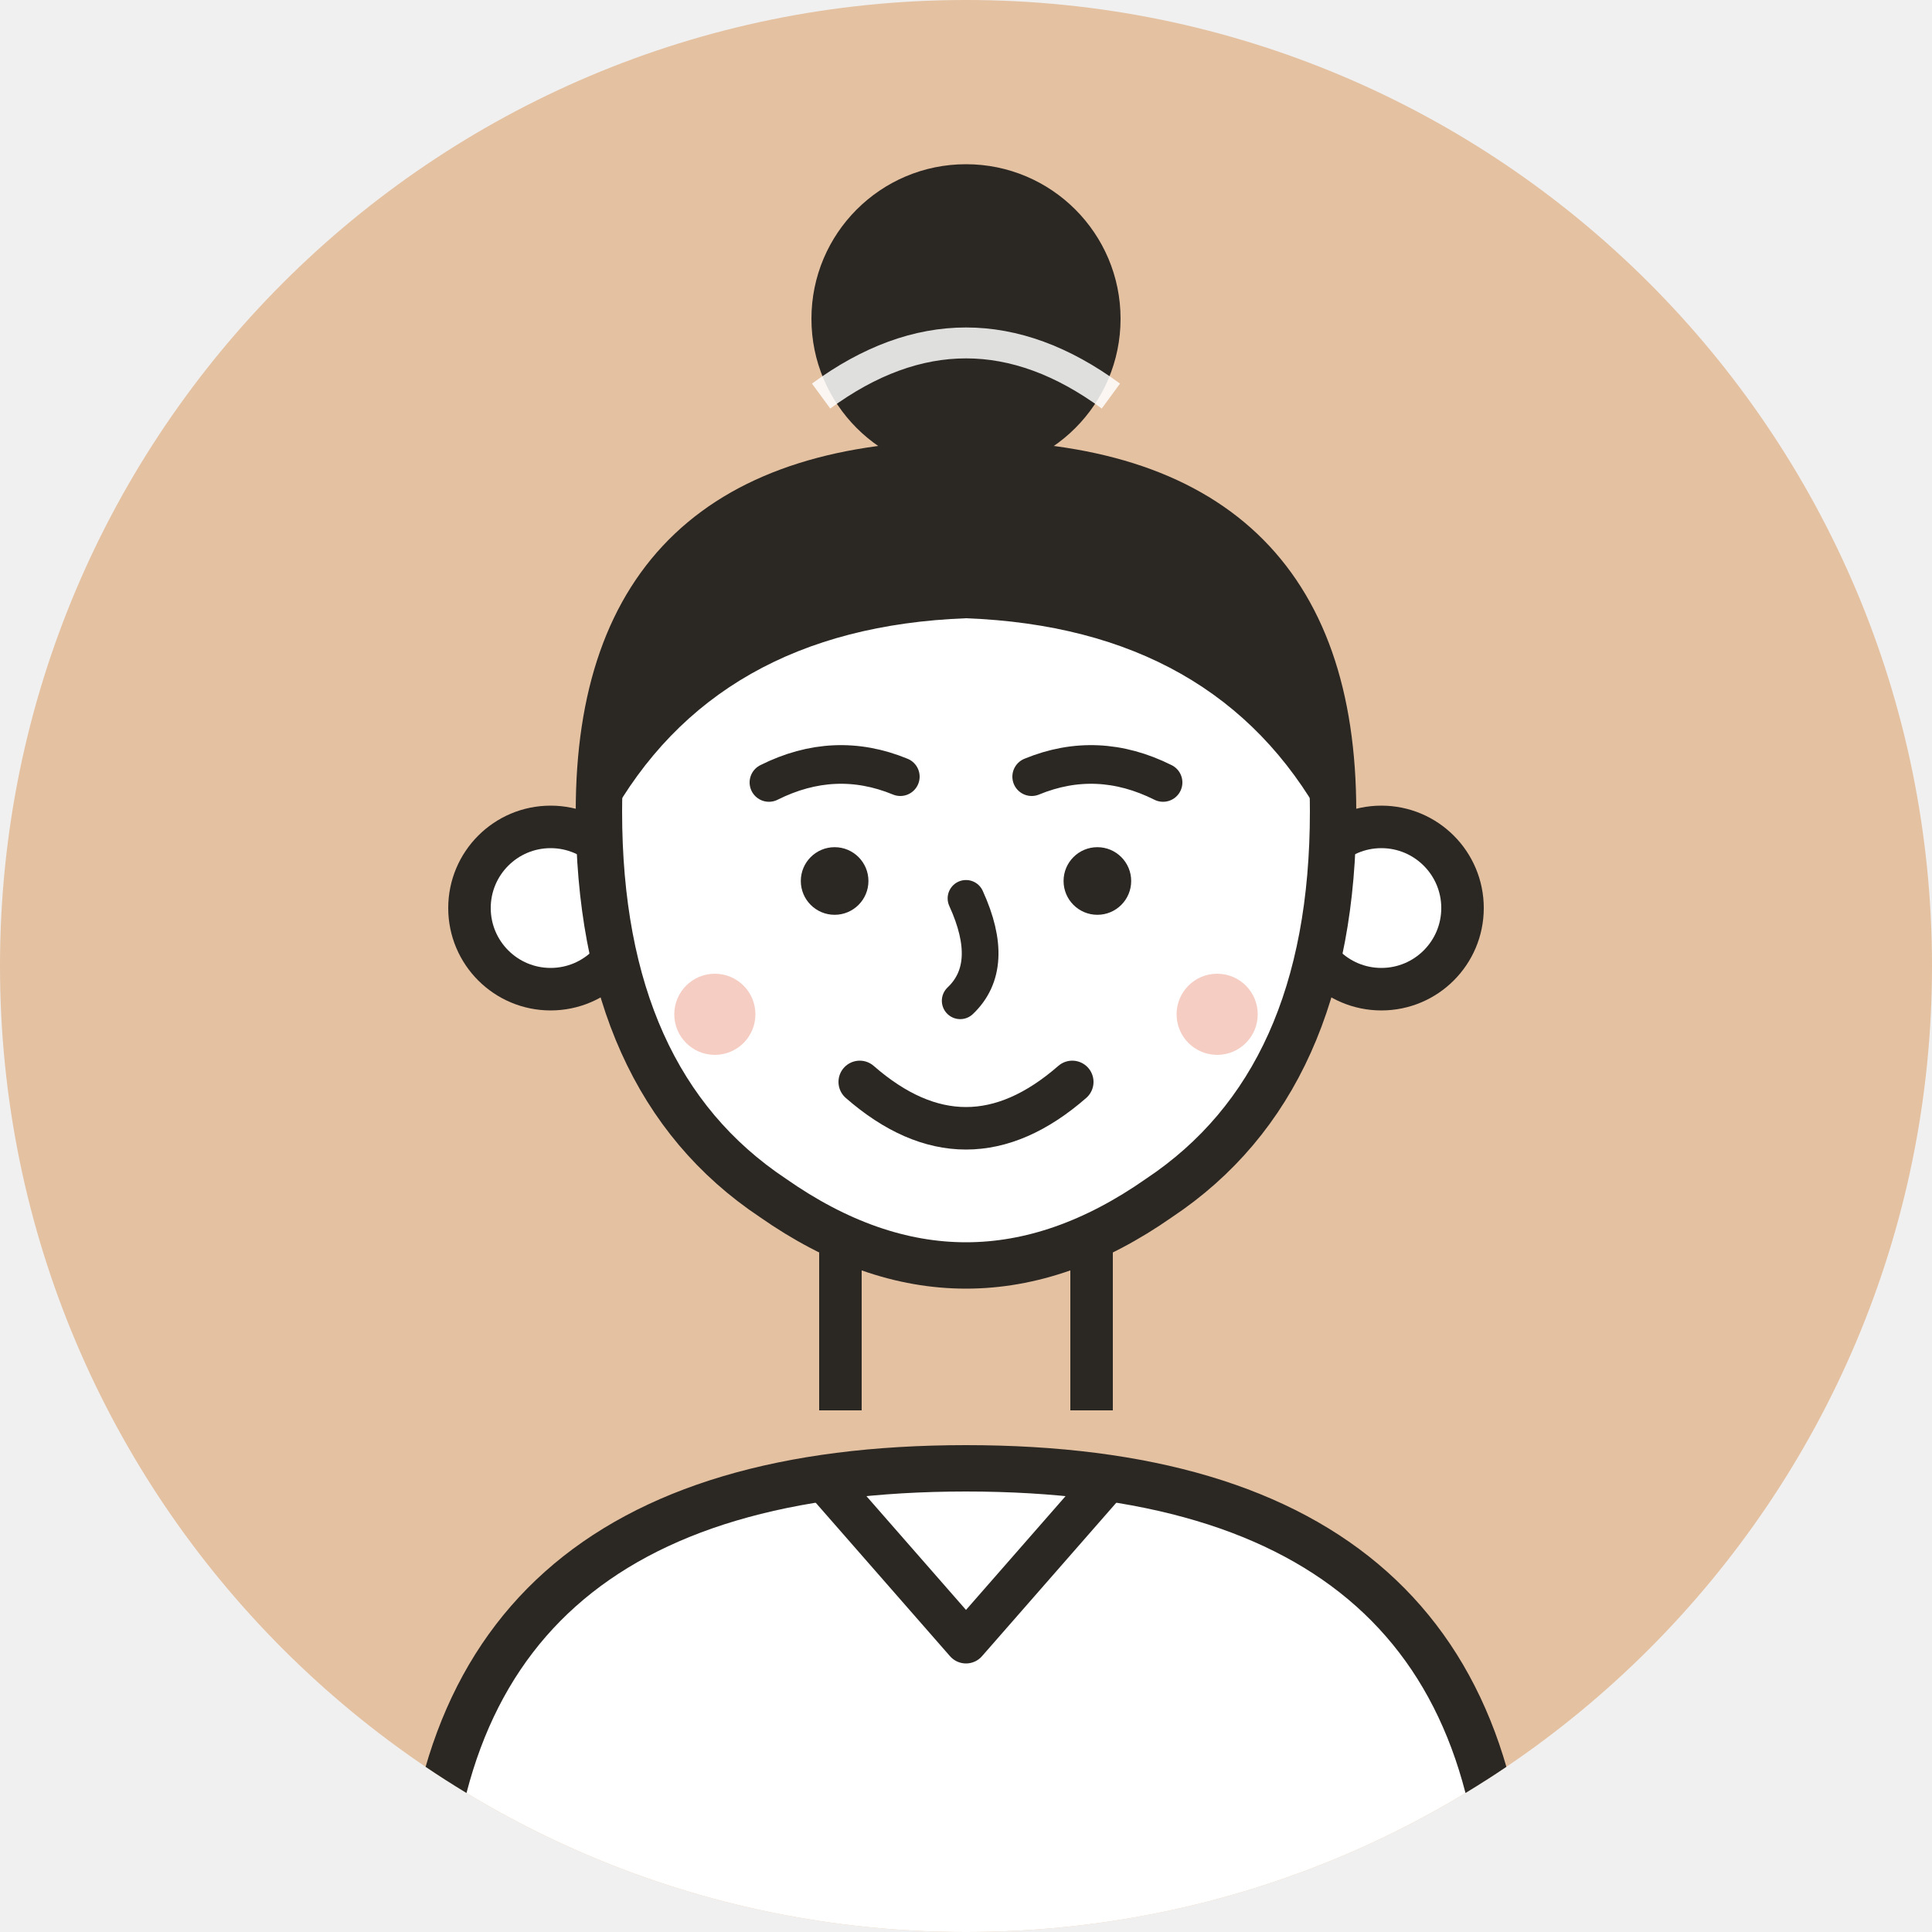
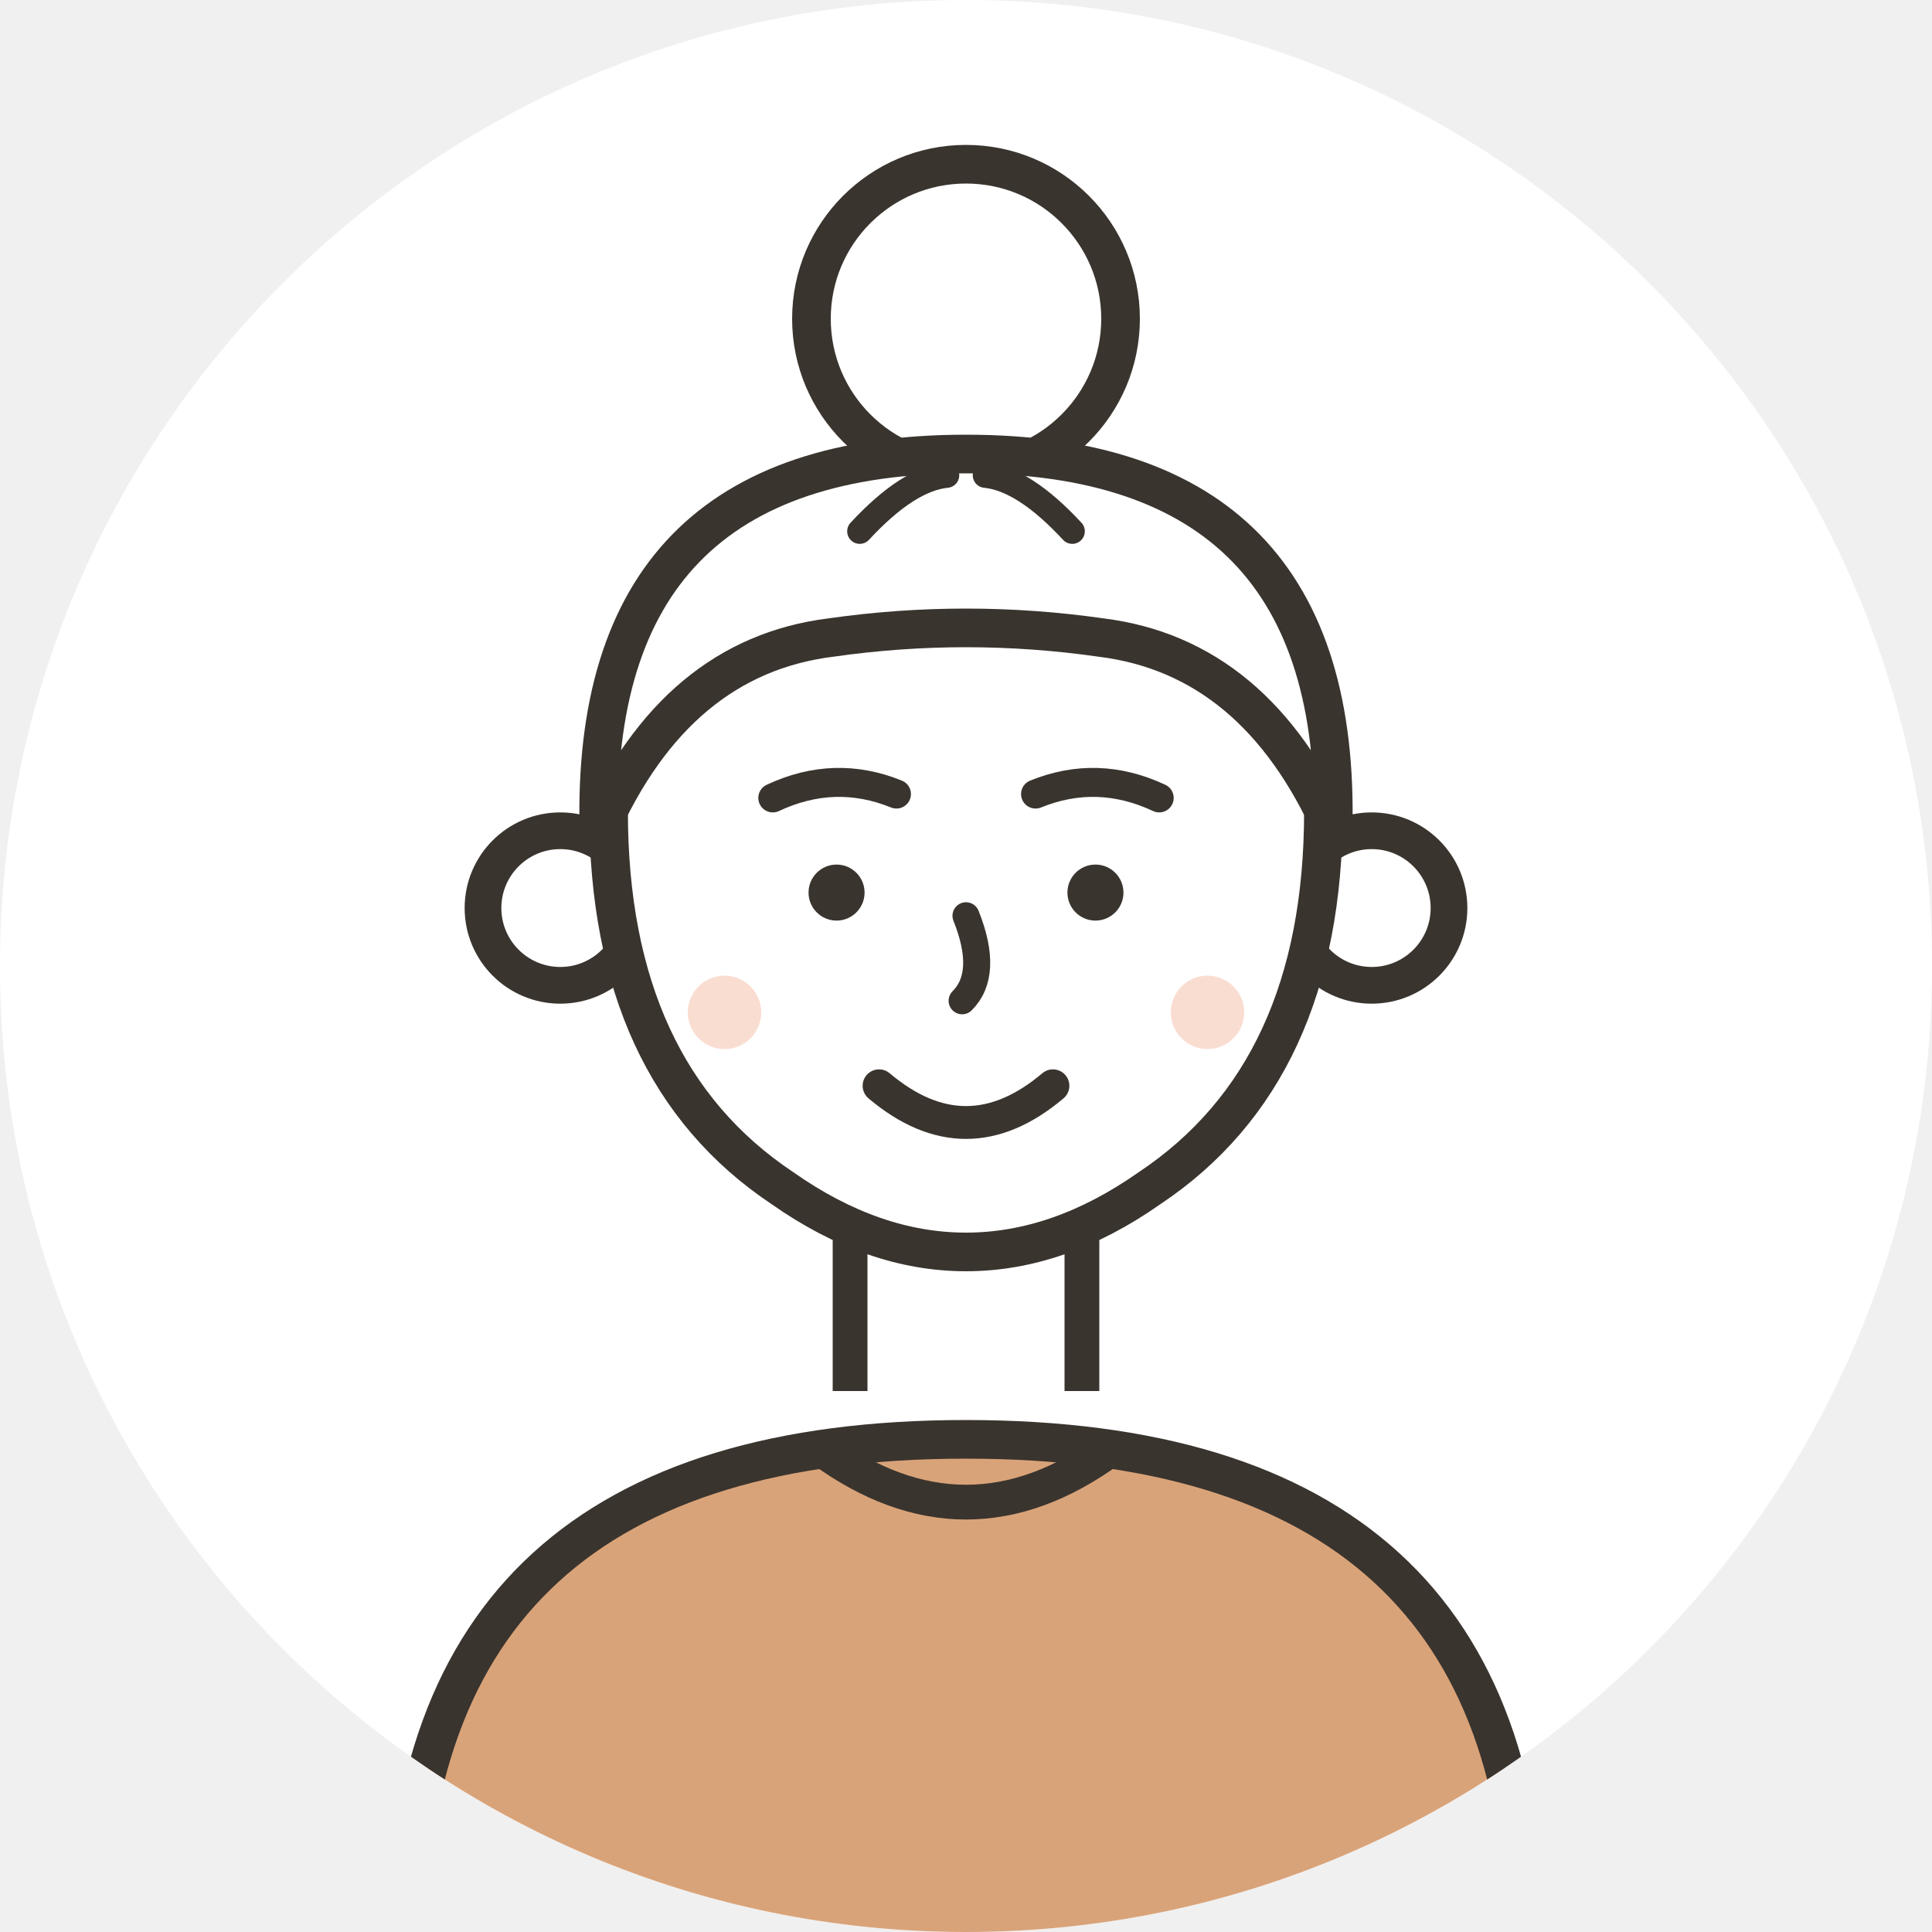
<svg xmlns="http://www.w3.org/2000/svg" viewBox="0 0 100 100">
-   <circle cx="50" cy="50" r="50" fill="#E4C1A1" />
+   <circle cx="50" cy="50" r="50" fill="#FFFFFF" />
  <defs>
    <clipPath id="c">
      <circle cx="50" cy="50" r="50" />
    </clipPath>
  </defs>
  <g clip-path="url(#c)">
-     <circle cx="50" cy="16.5" r="8" fill="#2B2723" />
-     <path d="M42.5 20.5 Q50 15 57.5 20.5" stroke="#FFFFFF" stroke-width="1.6" fill="none" opacity="0.85" />
-     <circle cx="28.5" cy="47" r="4.2" fill="#FFFFFF" stroke="#2B2723" stroke-width="2.2" />
-     <circle cx="71.5" cy="47" r="4.2" fill="#FFFFFF" stroke="#2B2723" stroke-width="2.2" />
-     <path d="M43.5 62 L43.5 73" stroke="#2B2723" stroke-width="2.2" />
-     <path d="M56.5 62 L56.5 73" stroke="#2B2723" stroke-width="2.2" />
-     <path d="M22 101 Q22 76 50 76 Q78 76 78 101" fill="#FFFFFF" stroke="#2B2723" stroke-width="2.4" />
-     <path d="M43 77 L50 85 L57 77" fill="none" stroke="#2B2723" stroke-width="2.2" stroke-linejoin="round" />
-     <path d="M31 42 Q31 24 50 24 Q69 24 69 42 Q69 56 60 62 Q55 65.5 50 65.5 Q45 65.5 40 62 Q31 56 31 42 Z" fill="#FFFFFF" stroke="#2B2723" stroke-width="2.4" />
-     <path d="M39.8 40.5 Q43.2 38.8 46.6 40.2" stroke="#2B2723" stroke-width="2" fill="none" stroke-linecap="round" />
-     <path d="M53.4 40.2 Q56.8 38.8 60.2 40.5" stroke="#2B2723" stroke-width="2" fill="none" stroke-linecap="round" />
-     <circle cx="43.2" cy="45.6" r="1.75" fill="#2B2723" />
-     <circle cx="56.8" cy="45.6" r="1.75" fill="#2B2723" />
-     <path d="M50 46.5 Q51.6 50 49.7 51.8" stroke="#2B2723" stroke-width="1.9" fill="none" stroke-linecap="round" />
-     <path d="M44.5 56 Q50 60.8 55.5 56" stroke="#2B2723" stroke-width="2.2" fill="none" stroke-linecap="round" />
-     <circle cx="37" cy="52.5" r="2.1" fill="#E8907A" opacity="0.45" />
-     <circle cx="63" cy="52.5" r="2.1" fill="#E8907A" opacity="0.45" />
-     <path d="M31.5 42.5 Q31 24 50 24 Q69 24 68.5 42.5 Q63 32.5 50 32 Q37 32.5 31.5 42.5 Z" fill="#2B2723" />
+     <circle cx="50" cy="16.5" r="8" fill="#FFFFFF" stroke="#3A342E" stroke-width="2" />
+     <path d="M21 101 Q21 74.5 50 74.5 Q79 74.5 79 101" fill="#D9A379" stroke="#3A342E" stroke-width="2" />
+     <path d="M42.5 75 Q50 80.5 57.5 75" fill="none" stroke="#3A342E" stroke-width="1.8" stroke-linecap="round" />
+     <circle cx="29" cy="47" r="4" fill="#FFFFFF" stroke="#3A342E" stroke-width="1.9" />
+     <circle cx="71" cy="47" r="4" fill="#FFFFFF" stroke="#3A342E" stroke-width="1.9" />
+     <path d="M44 62 L44 72" stroke="#3A342E" stroke-width="1.8" />
+     <path d="M56 62 L56 72" stroke="#3A342E" stroke-width="1.8" />
+     <path d="M31.5 42 Q31.5 24.5 50 24.5 Q68.5 24.5 68.5 42 Q68.5 55.5 59.5 61.5 Q54.8 64.8 50 64.8 Q45.2 64.8 40.5 61.5 Q31.5 55.5 31.5 42 Z" fill="#FFFFFF" stroke="#3A342E" stroke-width="2" />
+     <path d="M40 41.3 Q43.2 39.8 46.4 41.1" stroke="#3A342E" stroke-width="1.5" fill="none" stroke-linecap="round" />
+     <path d="M53.6 41.1 Q56.8 39.8 60 41.3" stroke="#3A342E" stroke-width="1.5" fill="none" stroke-linecap="round" />
+     <circle cx="43.3" cy="46.2" r="1.45" fill="#3A342E" />
+     <circle cx="56.7" cy="46.2" r="1.45" fill="#3A342E" />
+     <path d="M50 47.4 Q51.2 50.4 49.8 51.8" stroke="#3A342E" stroke-width="1.4" fill="none" stroke-linecap="round" />
+     <path d="M45.5 56.2 Q50 60 54.5 56.2" stroke="#3A342E" stroke-width="1.7" fill="none" stroke-linecap="round" />
+     <circle cx="37.5" cy="52.4" r="1.9" fill="#F3A98C" opacity="0.4" />
+     <circle cx="62.5" cy="52.4" r="1.9" fill="#F3A98C" opacity="0.4" />
+     <path d="M31 43 Q30.5 23.5 50 23.5 Q69.5 23.5 69 43 Q65 34 57 33 Q50 32 43 33 Q35 34 31 43 Z" fill="#FFFFFF" stroke="#3A342E" stroke-width="2" />
+     <path d="M44.5 27.5 Q47 24.8 49 24.6" stroke="#3A342E" stroke-width="1.3" fill="none" stroke-linecap="round" />
+     <path d="M55.5 27.5 Q53 24.8 51 24.6" stroke="#3A342E" stroke-width="1.3" fill="none" stroke-linecap="round" />
  </g>
</svg>
